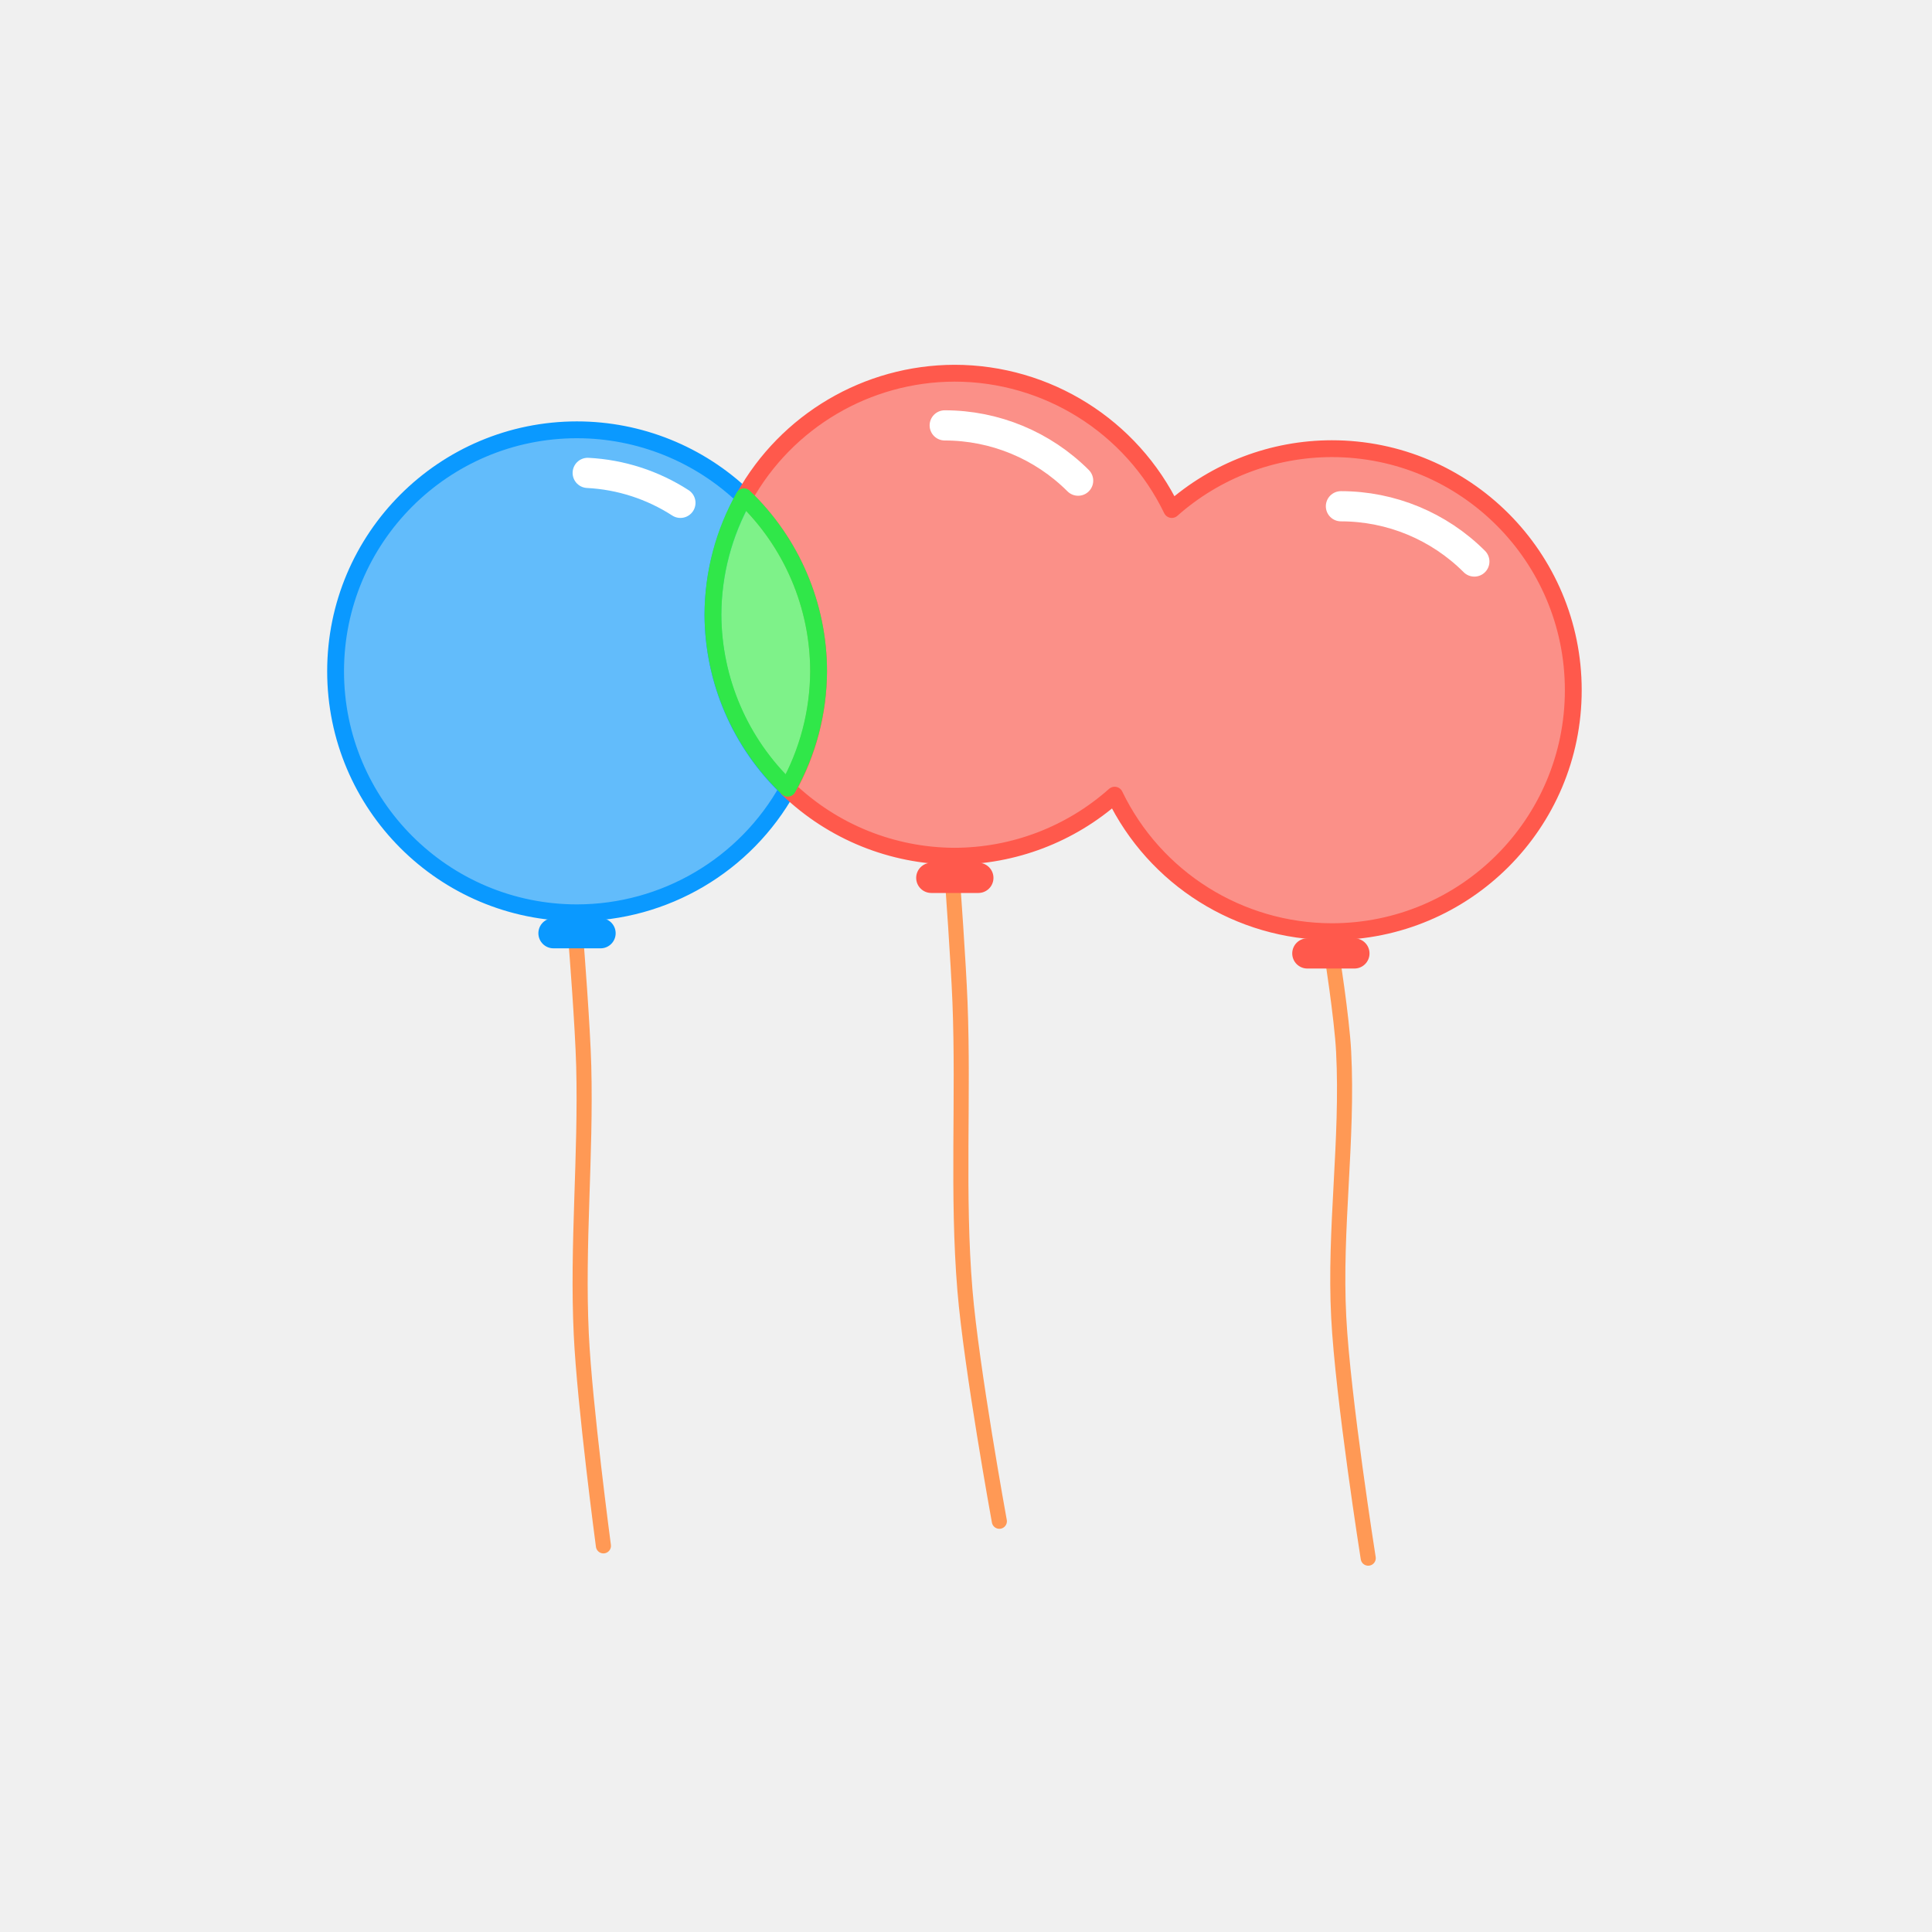
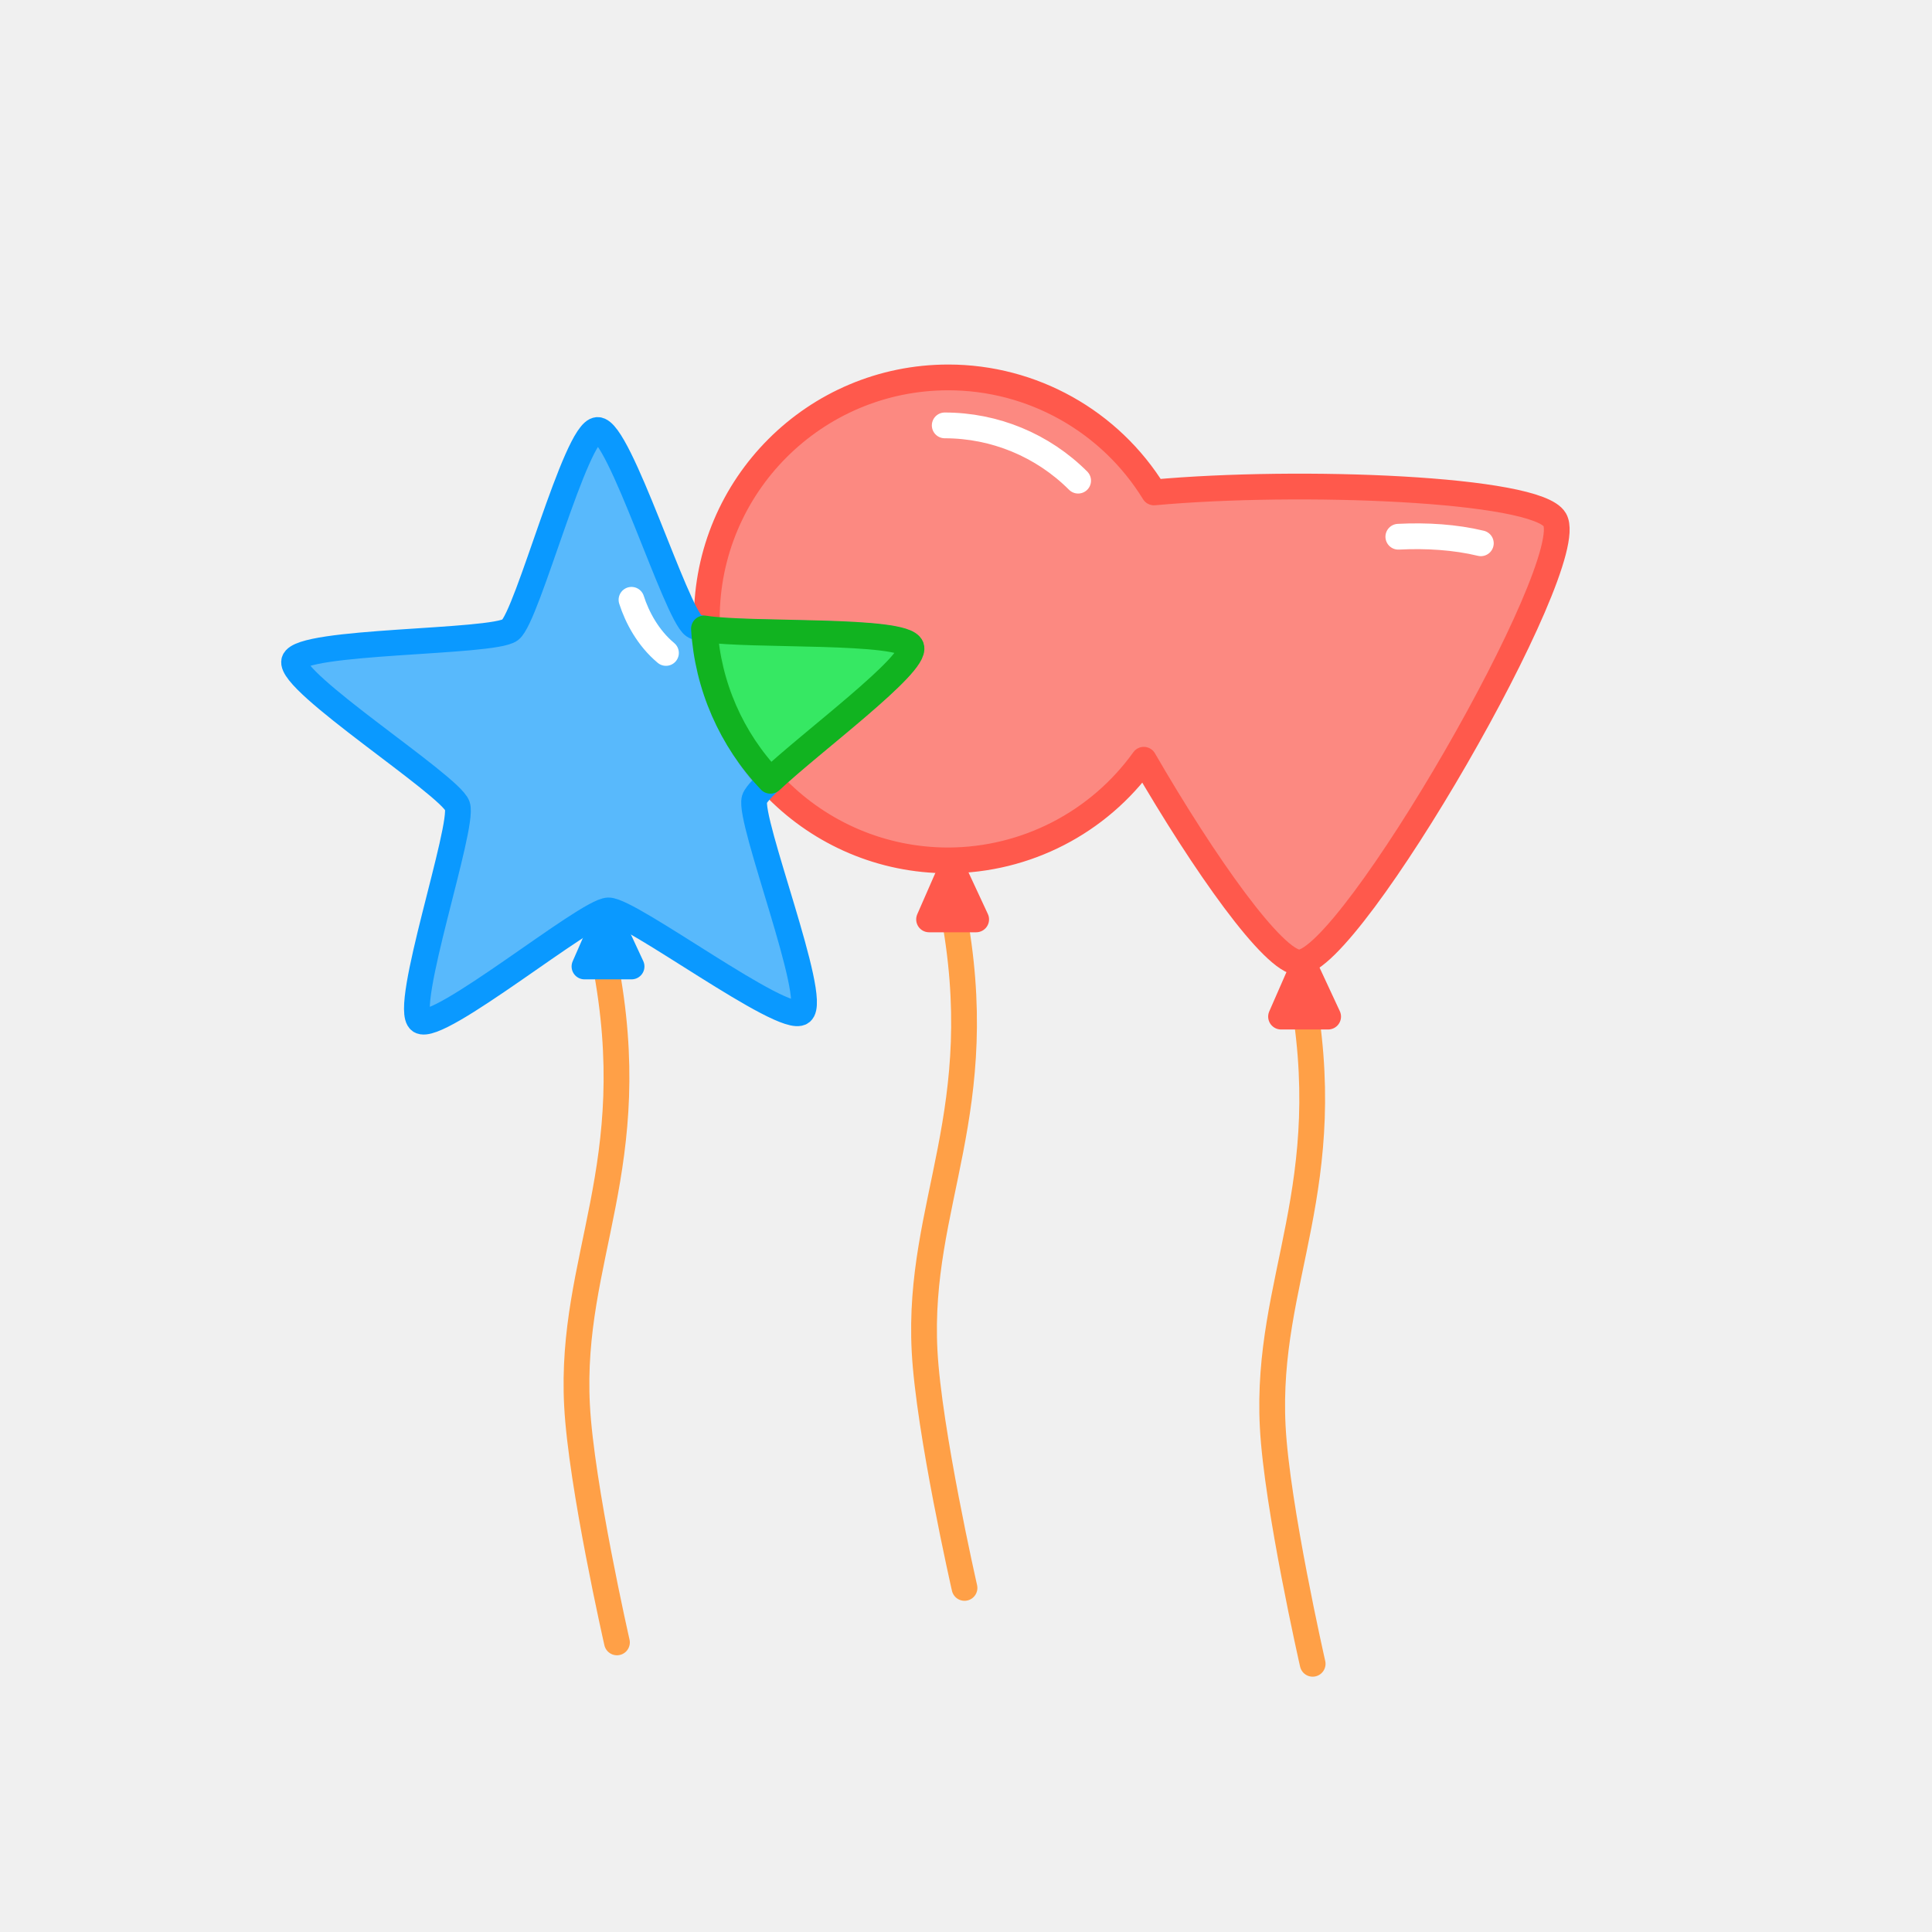
<svg xmlns="http://www.w3.org/2000/svg" width="300" height="300" viewBox="0 0 300 300" version="1.1" id="svg5" xml:space="preserve">
  <defs id="defs2" />
  <g id="layer1">
-     <path style="fill:none;stroke:#ff9955;stroke-width:2.344;stroke-linecap:round;stroke-linejoin:miter;stroke-dasharray:none;stroke-opacity:1" d="m 206.73,147.628 c 0,0 1.639,10.406 1.909,15.657 0.707,13.731 -1.474,27.51 -0.764,41.242 0.649,12.551 4.582,37.423 4.582,37.423" id="path9060" />
-     <path style="fill:none;stroke:#ff9955;stroke-width:2.344;stroke-linecap:round;stroke-linejoin:miter;stroke-dasharray:none;stroke-opacity:1" d="m 89.497,146.864 c 0,0 0.983,12.465 1.146,18.711 0.361,13.87 -1.041,27.764 -0.382,41.623 0.523,10.994 3.437,32.841 3.437,32.841" id="path9007" />
-     <path id="path512" style="fill:#33abff;fill-opacity:0.75;stroke:#0a99ff;stroke-width:2.614;stroke-linecap:round;stroke-linejoin:round;stroke-dashoffset:3;stroke-opacity:1;paint-order:markers fill stroke" d="m 89.611,66.74 a 37.5,37.5 0 0 0 -37.5,37.5 37.5,37.5 0 0 0 37.5,37.5 37.5,37.5 0 0 0 32.718,-19.267 37.5,37.5 0 0 1 -11.624,-27.022 37.5,37.5 0 0 1 4.855,-18.262 37.5,37.5 0 0 0 -25.948,-10.448 z" />
-     <path id="path6965" style="fill:#ff7065;fill-opacity:0.75;stroke:#ff594c;stroke-width:2.614;stroke-linecap:round;stroke-linejoin:round;stroke-dashoffset:3;stroke-opacity:1;paint-order:markers fill stroke" d="m 148.204,57.951 a 37.5,37.5 0 0 0 -32.645,19.238 37.5,37.5 0 0 1 11.552,27.052 37.5,37.5 0 0 1 -4.782,18.233 37.5,37.5 0 0 0 25.876,10.478 37.5,37.5 0 0 0 24.878,-9.48 37.5,37.5 0 0 0 33.716,21.198 37.5,37.5 0 0 0 37.5,-37.5 37.5,37.5 0 0 0 -37.5,-37.5 37.5,37.5 0 0 0 -24.845,9.447 37.5,37.5 0 0 0 -33.749,-21.166 z" />
-     <path id="circle1070" style="fill:#58f367;fill-opacity:0.75;stroke:#30e749;stroke-width:2.614;stroke-linecap:round;stroke-linejoin:round;stroke-dashoffset:3;stroke-opacity:1;paint-order:markers fill stroke" d="m 115.521,77.146 a 37.5,37.5 0 0 0 -4.816,18.305 37.5,37.5 0 0 0 11.611,26.942 37.5,37.5 0 0 0 4.795,-18.153 37.5,37.5 0 0 0 -11.59,-27.094 z" />
-     <path style="fill:#ff2a2a;stroke:#ff594c;stroke-width:4.688;stroke-linecap:round;stroke-linejoin:miter;stroke-dasharray:none;stroke-opacity:1" d="m 203.001,148.049 h 7.312" id="path1093" />
-     <path style="fill:none;fill-opacity:1;stroke:#ffffff;stroke-width:4.688;stroke-linecap:round;stroke-linejoin:round;stroke-dasharray:none;stroke-opacity:1;paint-order:markers stroke fill" id="path1703" d="m 208.219,78.611 a 29.297,29.297 0 0 1 20.716,8.581" />
-     <path style="fill:none;fill-opacity:1;stroke:#ffffff;stroke-width:4.688;stroke-linecap:round;stroke-linejoin:round;stroke-dasharray:none;stroke-opacity:1;paint-order:markers stroke fill" id="path7025" d="M 146.696,66.055 A 29.297,29.297 0 0 1 167.412,74.636" />
-     <path style="fill:none;fill-opacity:1;stroke:#ffffff;stroke-width:4.688;stroke-linecap:round;stroke-linejoin:round;stroke-dasharray:none;stroke-opacity:1;paint-order:markers stroke fill" id="path7027" d="m 91.259,73.431 a 29.297,29.297 0 0 1 14.395,4.649" />
-     <path style="fill:none;stroke:#ff9955;stroke-width:2.344;stroke-linecap:round;stroke-linejoin:miter;stroke-dasharray:none;stroke-opacity:1" d="m 147.922,136.936 c 0,0 0.901,12.467 1.146,18.711 0.583,14.884 -0.463,29.834 0.764,44.678 0.997,12.056 5.346,35.895 5.346,35.895" id="path9058" />
-     <path style="fill:#ff2a2a;stroke:#ff594c;stroke-width:4.688;stroke-linecap:round;stroke-linejoin:miter;stroke-dasharray:none;stroke-opacity:1" d="m 144.608,136.316 h 7.312" id="path8673" />
-     <path style="fill:#ff2a2a;stroke:#0a99ff;stroke-width:4.688;stroke-linecap:round;stroke-linejoin:miter;stroke-dasharray:none;stroke-opacity:1" d="m 85.943,144.912 h 7.312" id="path8675" />
+     <path id="path10" style="opacity:1;fill:#ff6f65;fill-opacity:0.8;stroke:#ff594c;stroke-width:4;stroke-linecap:round;stroke-linejoin:round;stroke-miterlimit:16;stroke-dasharray:none;stroke-dashoffset:88;stroke-opacity:1" d="M 147.254 58.604 A 37.5 37.5 0 0 0 109.754 96.104 A 37.5 37.5 0 0 0 147.254 133.604 A 37.5 37.5 0 0 0 177.607 117.973 C 186.992 134.183 197.789 149.455 201.732 149.455 C 209.671 149.455 245.395 87.578 241.426 80.703 C 238.605 75.818 201.734 74.408 179.191 76.465 A 37.5 37.5 0 0 0 147.254 58.604 z " />
+     <path style="opacity:1;fill:#32abff;fill-opacity:0.8;stroke:#0a99ff;stroke-width:4;stroke-linecap:round;stroke-linejoin:round;stroke-miterlimit:16;stroke-dasharray:none;stroke-dashoffset:88;stroke-opacity:1" id="path7" d="m -15.501,-170.345 c 3.387,0.076 27.266,-17.863 29.962,-15.811 2.695,2.052 -8.243,29.844 -7.269,33.089 0.974,3.245 25.415,20.412 24.296,23.609 -1.119,3.198 -30.931,1.383 -33.715,3.312 -2.785,1.929 -11.559,30.478 -14.946,30.402 -3.387,-0.076 -10.873,-28.989 -13.568,-31.042 -2.695,-2.052 -32.559,-1.575 -33.533,-4.82 -0.974,-3.245 24.211,-19.299 25.33,-22.497 1.119,-3.198 -8.563,-31.452 -5.778,-33.381 2.785,-1.929 25.836,17.062 29.223,17.138 z" transform="matrix(1,0,0,-1,109.9624,-28.97624)" />
+     <path style="fill:none;stroke:#ffa047;stroke-width:4;stroke-linecap:round;stroke-linejoin:miter;stroke-dasharray:none;stroke-opacity:1" d="m 201.983,152.768 c 6.095,31.557 -5.544,45.826 -4.355,68.762 0.644,12.431 6.202,36.825 6.202,36.825" id="path4" />
+     <path style="fill:none;stroke:#ffa047;stroke-width:4;stroke-linecap:round;stroke-linejoin:miter;stroke-dasharray:none;stroke-opacity:1" d="m 147.922,140.985 c 6.095,31.557 -5.544,45.826 -4.355,68.762 0.644,12.431 6.202,36.825 6.202,36.825" id="path3" />
+     <path style="fill:none;stroke:#ffa047;stroke-width:4;stroke-linecap:round;stroke-linejoin:miter;stroke-dasharray:none;stroke-opacity:1" d="m 93.954,149.445 c 6.095,31.557 -5.544,45.826 -4.355,68.762 0.644,12.431 6.202,36.825 6.202,36.825" id="path9007" />
+     <path style="fill:none;fill-opacity:1;stroke:#ffffff;stroke-width:4;stroke-linecap:round;stroke-linejoin:round;stroke-dasharray:none;stroke-opacity:1;paint-order:markers stroke fill" id="path7025" d="M 146.696,66.055 A 29.297,29.297 0 0 1 167.412,74.636" />
+     <path style="fill:#0a99ff;fill-opacity:1;stroke:#0a99ff;stroke-width:4;stroke-linecap:round;stroke-linejoin:round;stroke-dasharray:none;stroke-opacity:1" d="m 90.757,150.072 3.545,-8.098 3.767,8.098 z" id="path8675" />
+     <path style="fill:#ff594c;fill-opacity:1;stroke:#ff594c;stroke-width:4;stroke-linecap:round;stroke-linejoin:round;stroke-dasharray:none;stroke-opacity:1" d="m 144.266,142.764 3.545,-8.098 3.767,8.098 z" id="path1" />
+     <path style="fill:#ff594c;fill-opacity:1;stroke:#ff594c;stroke-width:4;stroke-linecap:round;stroke-linejoin:round;stroke-dasharray:none;stroke-opacity:1" d="m 198.92,157.857 3.545,-8.098 3.767,8.098 z" id="path2" />
+     <path id="circle7" style="opacity:1;fill:#2ef942;fill-opacity:0.8;stroke:#11b320;stroke-width:4.1;stroke-linecap:round;stroke-linejoin:round;stroke-miterlimit:16;stroke-dasharray:none;stroke-dashoffset:88;stroke-opacity:1" d="M 109.359 97.631 A 37.5 37.5 0 0 0 119.639 121.193 C 126.019 115.183 142.372 103.113 141.451 100.482 C 140.443 97.601 116.19 98.78 109.359 97.631 z " />
+     <path style="fill:none;stroke:#ffffff;stroke-width:4;stroke-linecap:round;stroke-linejoin:round;stroke-dasharray:none;stroke-opacity:1" d="m 98.058,93.136 c 0.871,2.723 2.572,5.931 5.353,8.253" id="path8" />
+     <path style="fill:none;stroke:#ffffff;stroke-width:4;stroke-linecap:round;stroke-linejoin:round;stroke-dasharray:none;stroke-opacity:1" d="m 217.131,83.343 c 4.405,-0.227 8.862,0.063 12.813,1.018" id="path8-5" />
  </g>
</svg>
